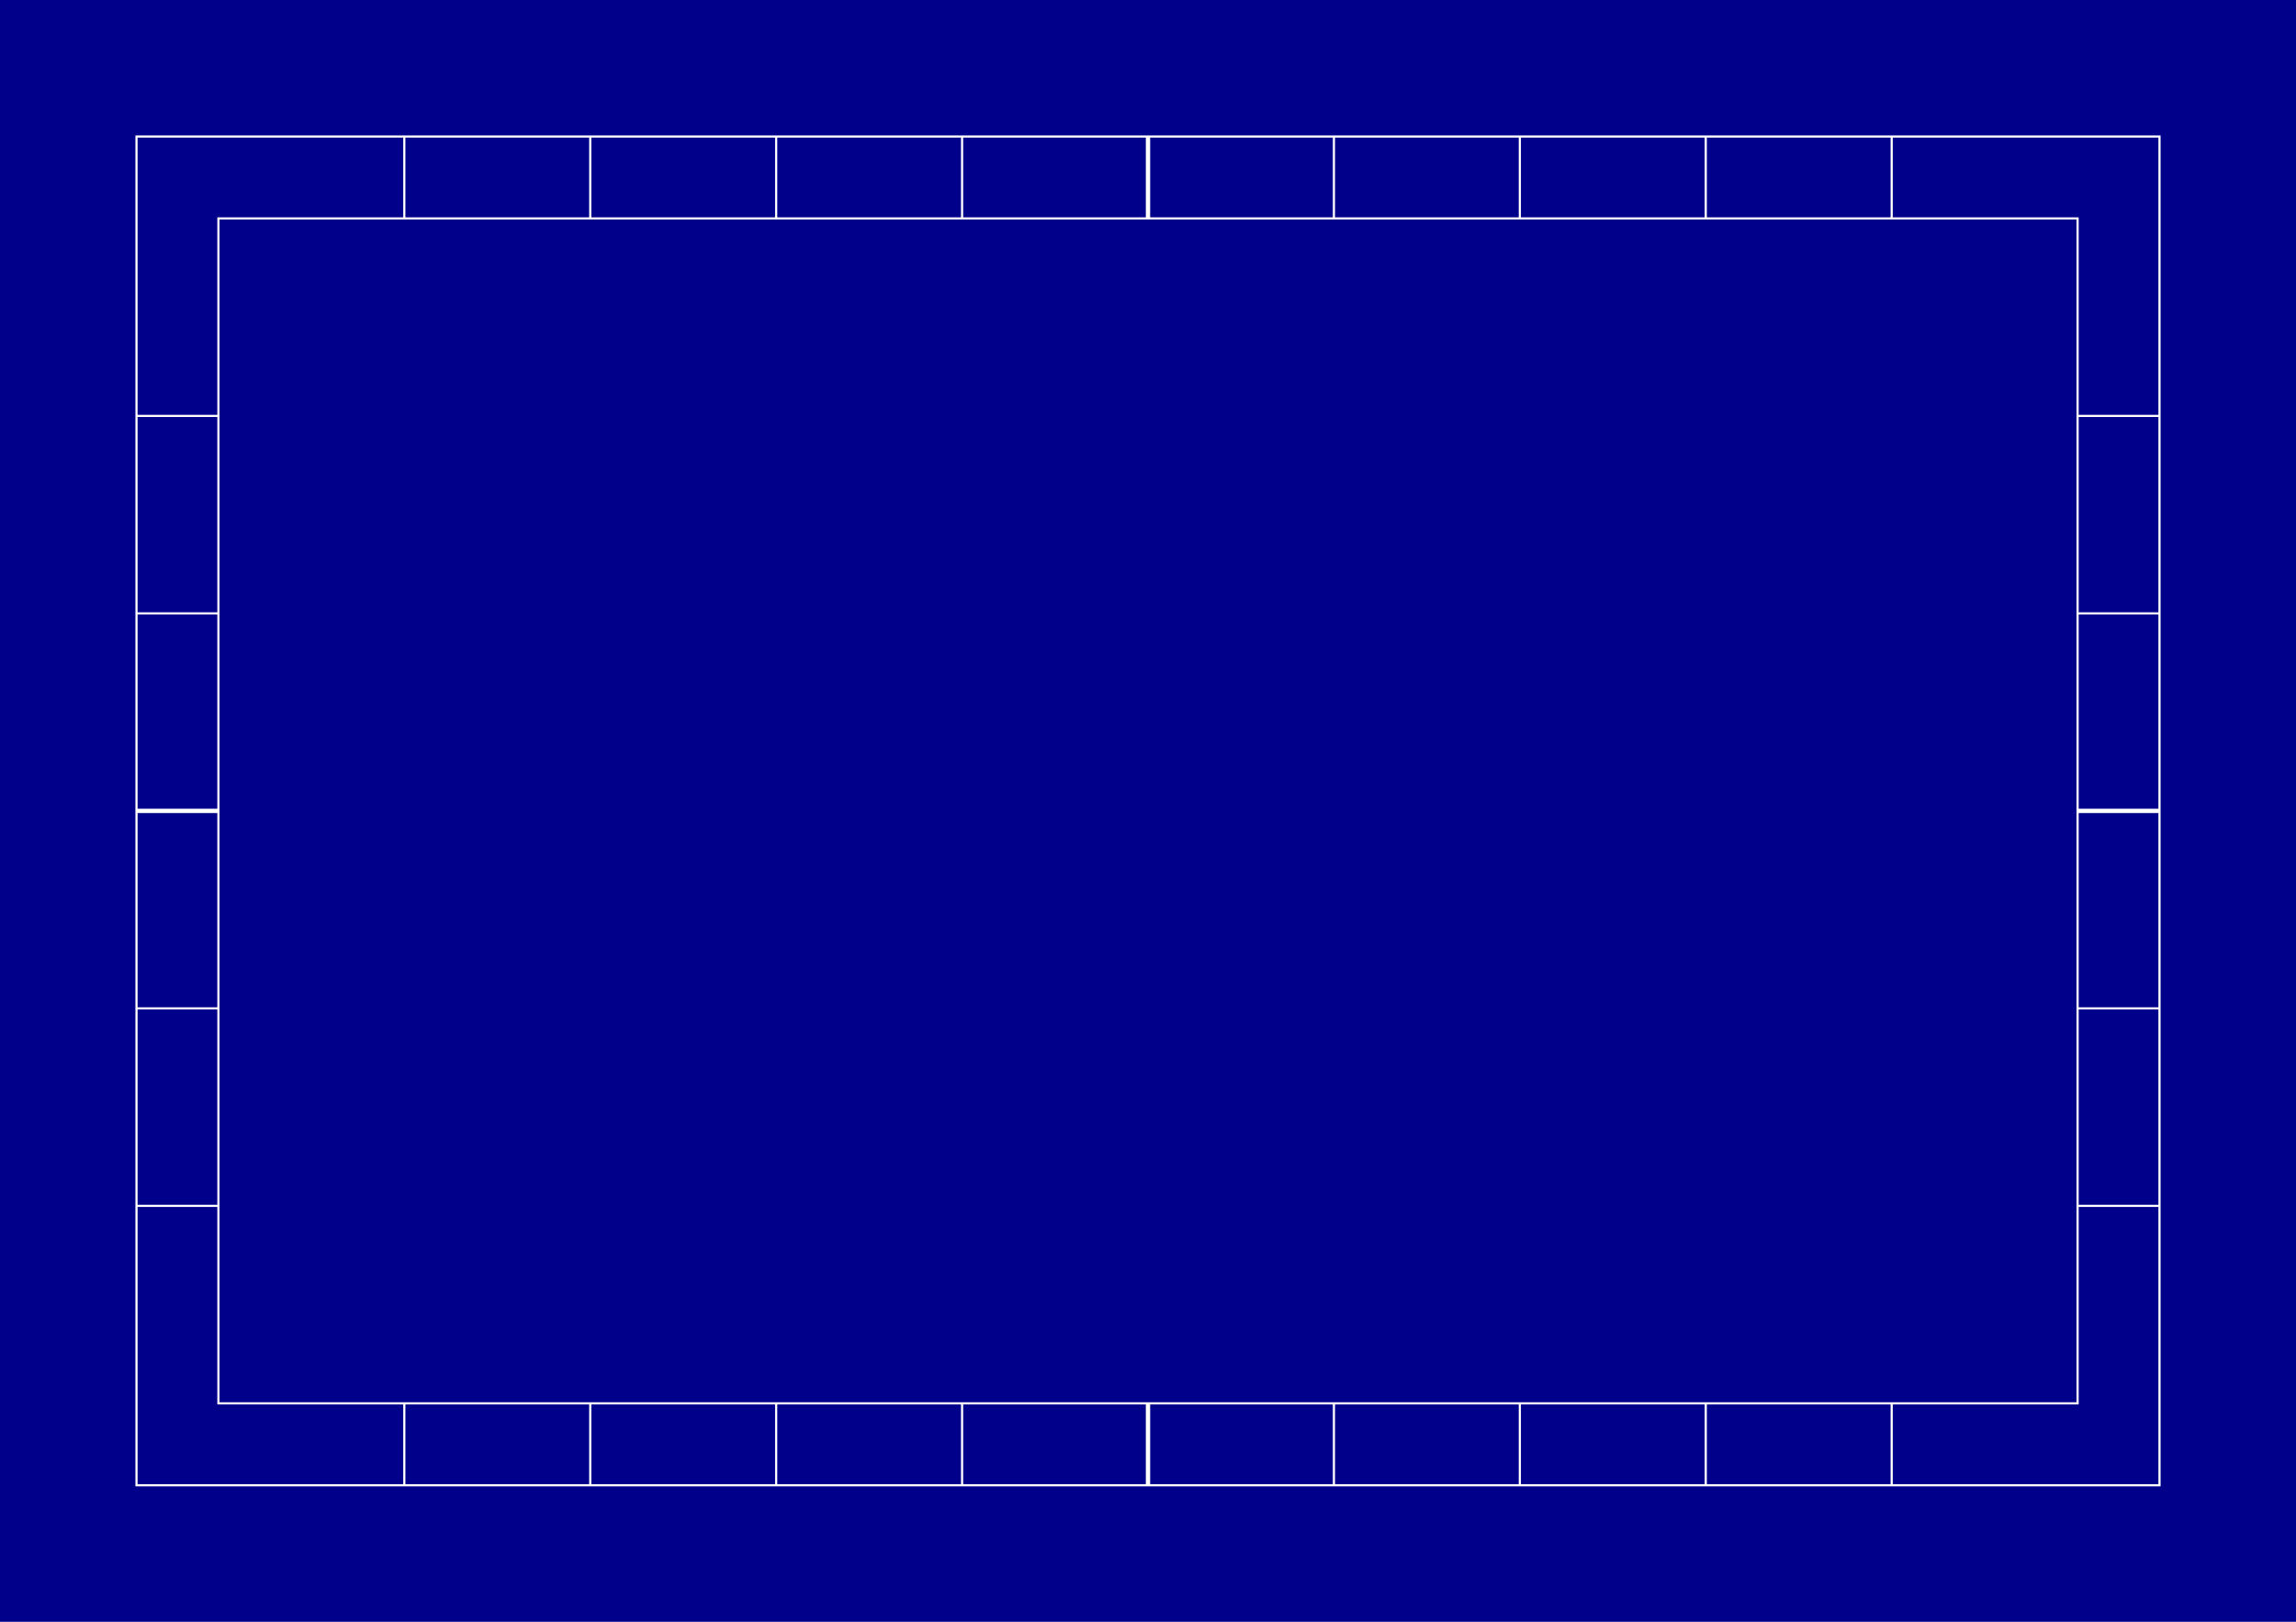
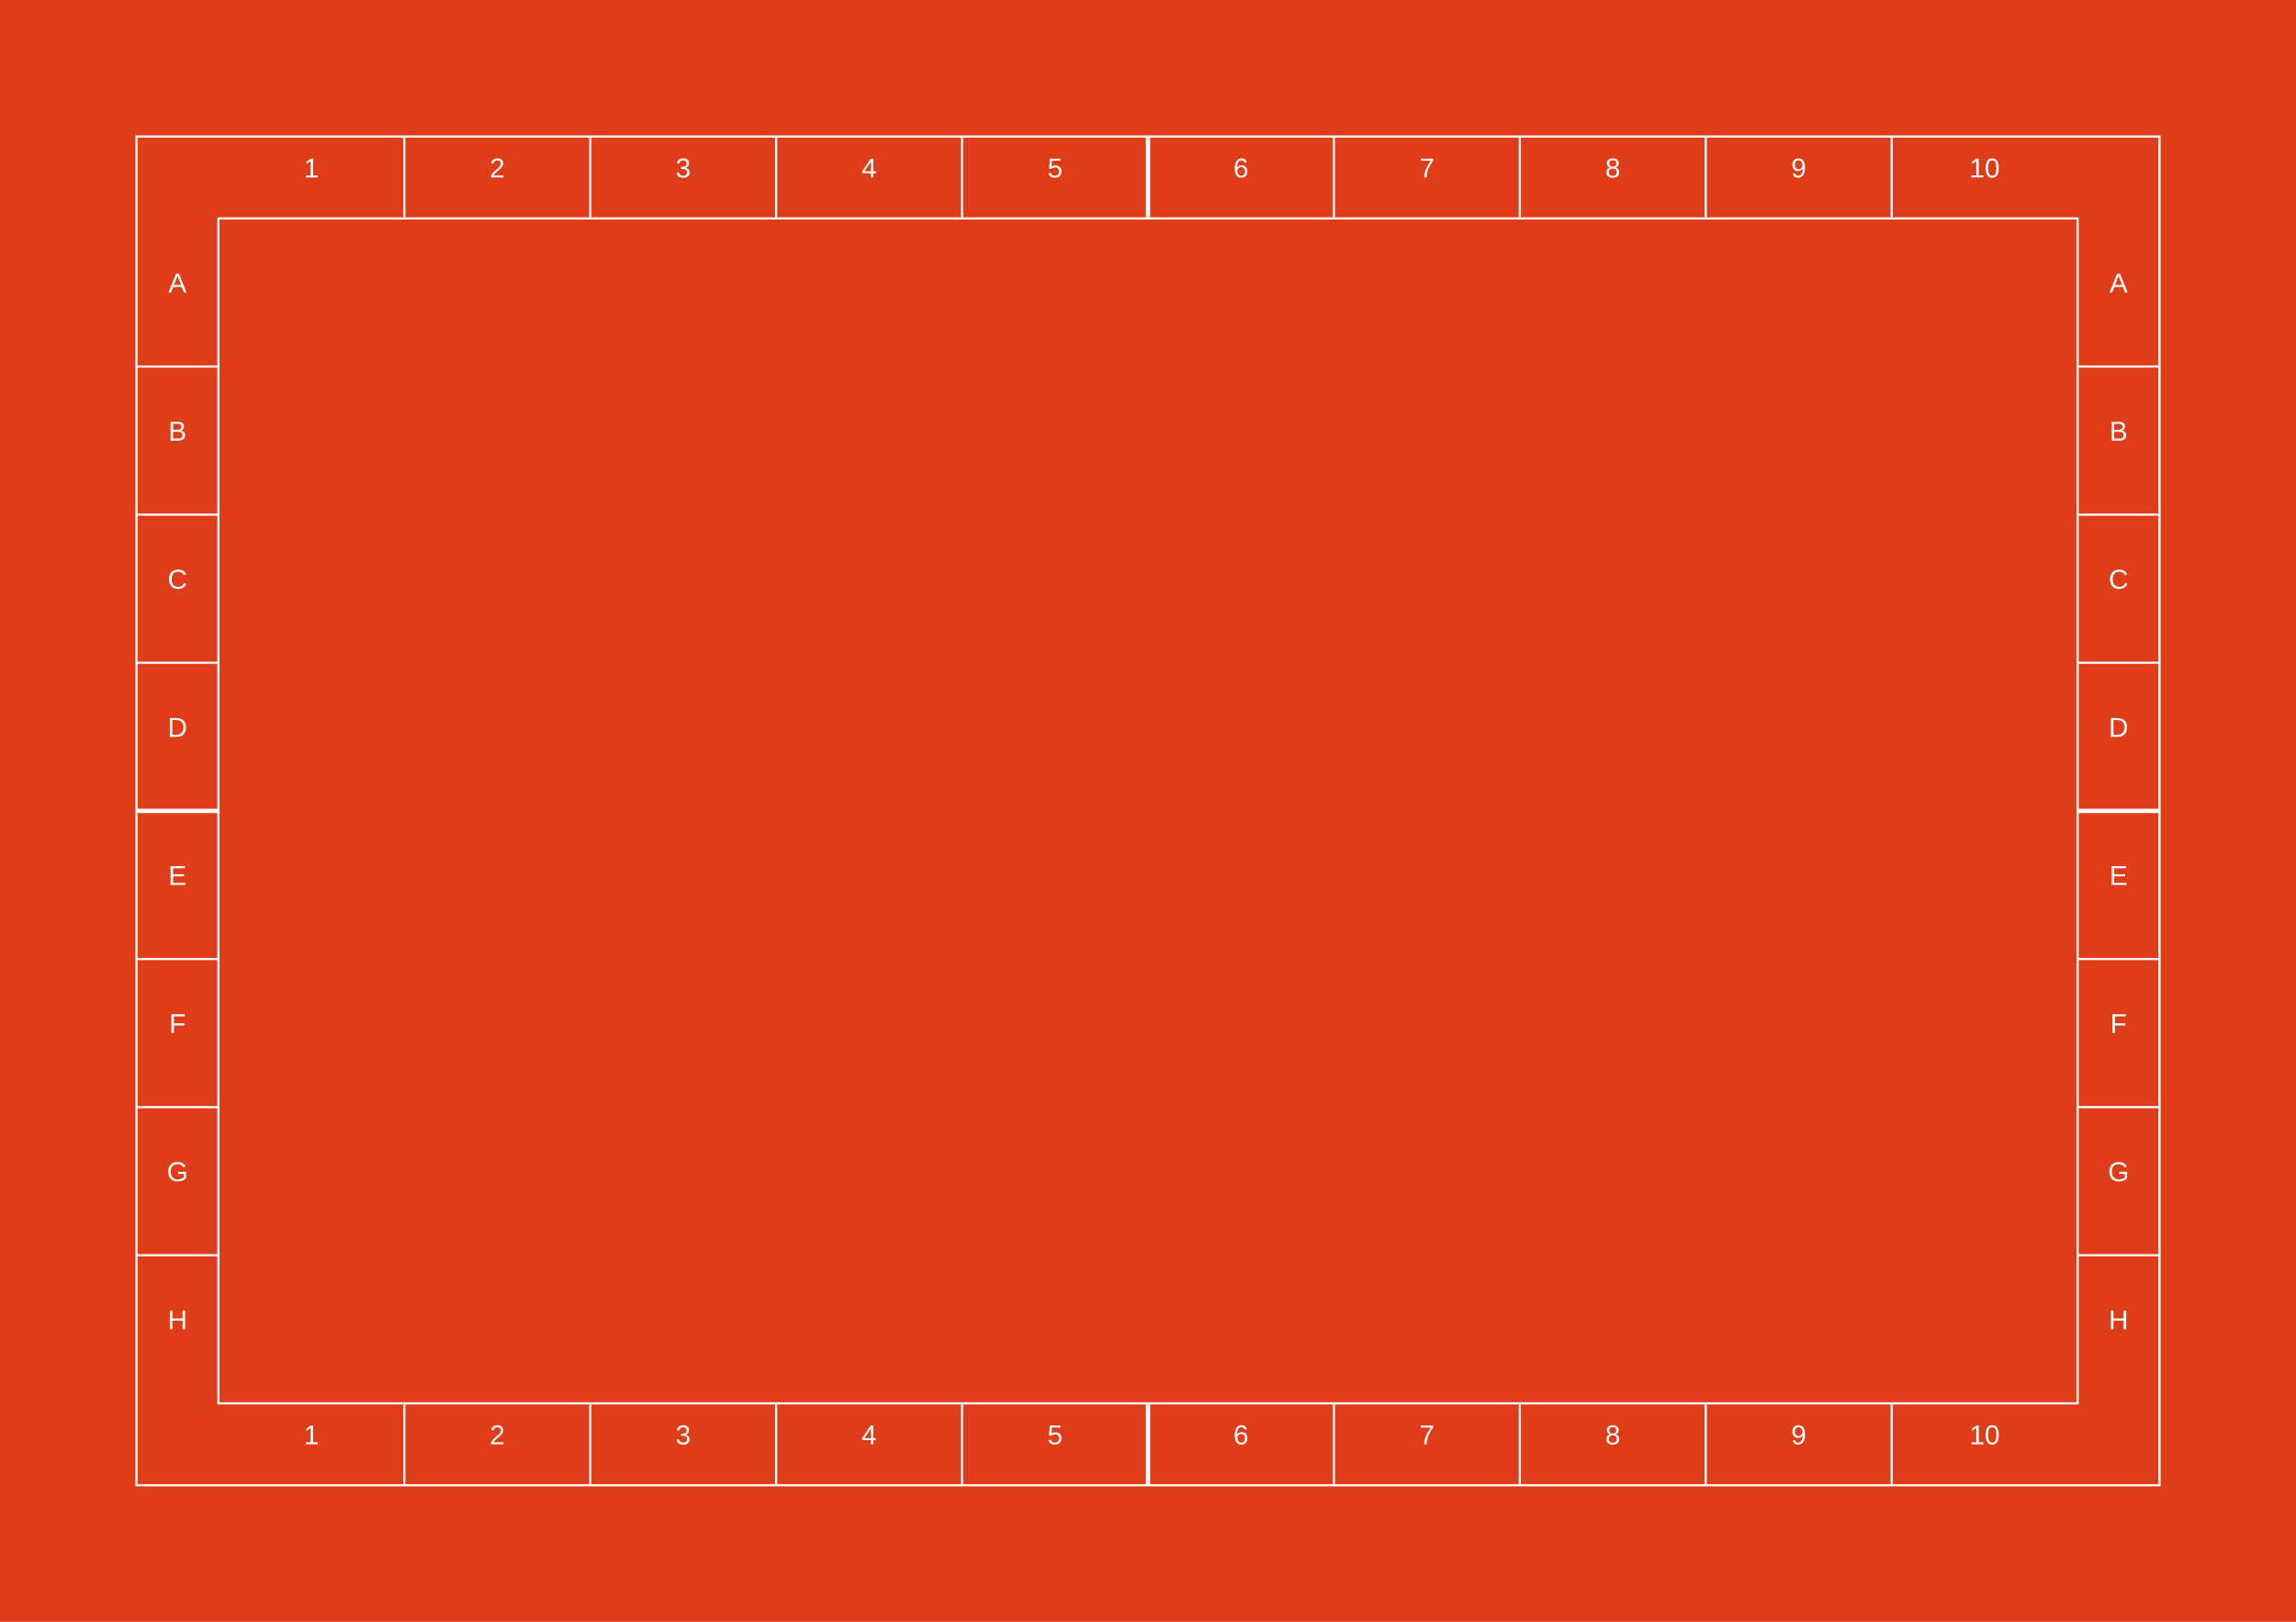
<svg xmlns="http://www.w3.org/2000/svg" baseProfile="tiny" height="594mm" version="1.2" width="841mm">
  <defs />
-   <rect fill="darkblue" height="594mm" width="841mm" x="0" y="0" />
-   <rect fill="none" height="494mm" stroke="white" stroke-width="3" width="741mm" x="50.0mm" y="50.0mm" />
-   <rect fill="none" height="434mm" stroke="white" stroke-width="3" width="681mm" x="80.0mm" y="80.0mm" />
-   <line stroke="white" stroke-width="6" x1="50.0mm" x2="80.0mm" y1="297.0mm" y2="297.0mm" />
-   <line stroke="white" stroke-width="6" x1="791.0mm" x2="761.0mm" y1="297.0mm" y2="297.0mm" />
-   <line stroke="white" stroke-width="3" x1="50.0mm" x2="80.0mm" y1="369.333mm" y2="369.333mm" />
-   <line stroke="white" stroke-width="3" x1="50.0mm" x2="80.0mm" y1="224.667mm" y2="224.667mm" />
-   <line stroke="white" stroke-width="3" x1="761.0mm" x2="791.0mm" y1="369.333mm" y2="369.333mm" />
-   <line stroke="white" stroke-width="3" x1="761.0mm" x2="791.0mm" y1="224.667mm" y2="224.667mm" />
-   <line stroke="white" stroke-width="3" x1="50.0mm" x2="80.0mm" y1="441.667mm" y2="441.667mm" />
-   <line stroke="white" stroke-width="3" x1="50.0mm" x2="80.0mm" y1="152.333mm" y2="152.333mm" />
-   <line stroke="white" stroke-width="3" x1="761.0mm" x2="791.0mm" y1="441.667mm" y2="441.667mm" />
-   <line stroke="white" stroke-width="3" x1="761.0mm" x2="791.0mm" y1="152.333mm" y2="152.333mm" />
-   <line stroke="white" stroke-width="6" x1="420.5mm" x2="420.5mm" y1="50.0mm" y2="80.0mm" />
-   <line stroke="white" stroke-width="6" x1="420.5mm" x2="420.5mm" y1="544.0mm" y2="514.0mm" />
-   <line stroke="white" stroke-width="3" x1="488.6mm" x2="488.6mm" y1="50.0mm" y2="80.0mm" />
-   <line stroke="white" stroke-width="3" x1="352.4mm" x2="352.4mm" y1="50.0mm" y2="80.0mm" />
-   <line stroke="white" stroke-width="3" x1="488.6mm" x2="488.6mm" y1="514.0mm" y2="544.0mm" />
-   <line stroke="white" stroke-width="3" x1="352.4mm" x2="352.4mm" y1="514.0mm" y2="544.0mm" />
-   <line stroke="white" stroke-width="3" x1="556.7mm" x2="556.7mm" y1="50.0mm" y2="80.0mm" />
-   <line stroke="white" stroke-width="3" x1="284.3mm" x2="284.3mm" y1="50.0mm" y2="80.0mm" />
-   <line stroke="white" stroke-width="3" x1="556.7mm" x2="556.7mm" y1="514.0mm" y2="544.0mm" />
-   <line stroke="white" stroke-width="3" x1="284.3mm" x2="284.3mm" y1="514.0mm" y2="544.0mm" />
-   <line stroke="white" stroke-width="3" x1="624.8mm" x2="624.8mm" y1="50.0mm" y2="80.0mm" />
-   <line stroke="white" stroke-width="3" x1="216.2mm" x2="216.2mm" y1="50.0mm" y2="80.0mm" />
-   <line stroke="white" stroke-width="3" x1="624.8mm" x2="624.8mm" y1="514.0mm" y2="544.0mm" />
-   <line stroke="white" stroke-width="3" x1="216.2mm" x2="216.2mm" y1="514.0mm" y2="544.0mm" />
-   <line stroke="white" stroke-width="3" x1="692.9mm" x2="692.9mm" y1="50.0mm" y2="80.0mm" />
-   <line stroke="white" stroke-width="3" x1="148.1mm" x2="148.1mm" y1="50.0mm" y2="80.0mm" />
-   <line stroke="white" stroke-width="3" x1="692.9mm" x2="692.9mm" y1="514.0mm" y2="544.0mm" />
-   <line stroke="white" stroke-width="3" x1="148.1mm" x2="148.1mm" y1="514.0mm" y2="544.0mm" />
+   <rect fill="#df3d19" height="594mm" width="841mm" x="0" y="0" />
+   <rect fill="none" height="494mm" stroke="white" stroke-width="3" width="741mm" x="50mm" y="50mm" />
+   <rect fill="none" height="434mm" stroke="white" stroke-width="3" width="681mm" x="80mm" y="80mm" />
+   <line stroke="white" stroke-width="6" x1="50mm" x2="80mm" y1="297mm" y2="297mm" />
+   <line stroke="white" stroke-width="6" x1="791mm" x2="761mm" y1="297mm" y2="297mm" />
+   <line stroke="white" stroke-width="3" x1="50mm" x2="80mm" y1="351.25mm" y2="351.25mm" />
+   <text fill="white" font-family="Arial" font-size="10mm" text-anchor="middle" x="65mm" y="324.125mm">E</text>
+   <line stroke="white" stroke-width="3" x1="50mm" x2="80mm" y1="242.75mm" y2="242.75mm" />
+   <text fill="white" font-family="Arial" font-size="10mm" text-anchor="middle" x="65mm" y="269.875mm">D</text>
+   <line stroke="white" stroke-width="3" x1="761mm" x2="791mm" y1="351.25mm" y2="351.25mm" />
+   <text fill="white" font-family="Arial" font-size="10mm" text-anchor="middle" x="776mm" y="324.125mm">E</text>
+   <line stroke="white" stroke-width="3" x1="761mm" x2="791mm" y1="242.75mm" y2="242.75mm" />
+   <text fill="white" font-family="Arial" font-size="10mm" text-anchor="middle" x="776mm" y="269.875mm">D</text>
+   <line stroke="white" stroke-width="3" x1="50mm" x2="80mm" y1="405.5mm" y2="405.5mm" />
+   <text fill="white" font-family="Arial" font-size="10mm" text-anchor="middle" x="65mm" y="378.375mm">F</text>
+   <line stroke="white" stroke-width="3" x1="50mm" x2="80mm" y1="188.5mm" y2="188.5mm" />
+   <text fill="white" font-family="Arial" font-size="10mm" text-anchor="middle" x="65mm" y="215.625mm">C</text>
+   <line stroke="white" stroke-width="3" x1="761mm" x2="791mm" y1="405.5mm" y2="405.5mm" />
+   <text fill="white" font-family="Arial" font-size="10mm" text-anchor="middle" x="776mm" y="378.375mm">F</text>
+   <line stroke="white" stroke-width="3" x1="761mm" x2="791mm" y1="188.5mm" y2="188.5mm" />
+   <text fill="white" font-family="Arial" font-size="10mm" text-anchor="middle" x="776mm" y="215.625mm">C</text>
+   <line stroke="white" stroke-width="3" x1="50mm" x2="80mm" y1="459.75mm" y2="459.75mm" />
+   <text fill="white" font-family="Arial" font-size="10mm" text-anchor="middle" x="65mm" y="432.625mm">G</text>
+   <line stroke="white" stroke-width="3" x1="50mm" x2="80mm" y1="134.25mm" y2="134.25mm" />
+   <text fill="white" font-family="Arial" font-size="10mm" text-anchor="middle" x="65mm" y="161.375mm">B</text>
+   <line stroke="white" stroke-width="3" x1="761mm" x2="791mm" y1="459.75mm" y2="459.75mm" />
+   <text fill="white" font-family="Arial" font-size="10mm" text-anchor="middle" x="776mm" y="432.625mm">G</text>
+   <line stroke="white" stroke-width="3" x1="761mm" x2="791mm" y1="134.25mm" y2="134.25mm" />
+   <text fill="white" font-family="Arial" font-size="10mm" text-anchor="middle" x="776mm" y="161.375mm">B</text>
+   <text fill="white" font-family="Arial" font-size="10mm" text-anchor="middle" x="65mm" y="486.875mm">H</text>
+   <text fill="white" font-family="Arial" font-size="10mm" text-anchor="middle" x="776mm" y="486.875mm">H</text>
+   <text fill="white" font-family="Arial" font-size="10mm" text-anchor="middle" x="65mm" y="107.125mm">A</text>
+   <text fill="white" font-family="Arial" font-size="10mm" text-anchor="middle" x="776mm" y="107.125mm">A</text>
+   <line stroke="white" stroke-width="6" x1="420.5mm" x2="420.5mm" y1="50mm" y2="80mm" />
+   <line stroke="white" stroke-width="6" x1="420.5mm" x2="420.5mm" y1="544mm" y2="514mm" />
+   <line stroke="white" stroke-width="3" x1="488.6mm" x2="488.6mm" y1="50mm" y2="80mm" />
+   <text fill="white" font-family="Arial" font-size="10mm" text-anchor="middle" x="454.55mm" y="65mm">6</text>
+   <line stroke="white" stroke-width="3" x1="352.4mm" x2="352.4mm" y1="50mm" y2="80mm" />
+   <text fill="white" font-family="Arial" font-size="10mm" text-anchor="middle" x="386.45mm" y="65mm">5</text>
+   <line stroke="white" stroke-width="3" x1="488.6mm" x2="488.6mm" y1="514mm" y2="544mm" />
+   <text fill="white" font-family="Arial" font-size="10mm" text-anchor="middle" x="454.55mm" y="529mm">6</text>
+   <line stroke="white" stroke-width="3" x1="352.4mm" x2="352.4mm" y1="514mm" y2="544mm" />
+   <text fill="white" font-family="Arial" font-size="10mm" text-anchor="middle" x="386.45mm" y="529mm">5</text>
+   <line stroke="white" stroke-width="3" x1="556.7mm" x2="556.7mm" y1="50mm" y2="80mm" />
+   <text fill="white" font-family="Arial" font-size="10mm" text-anchor="middle" x="522.65mm" y="65mm">7</text>
+   <line stroke="white" stroke-width="3" x1="284.3mm" x2="284.3mm" y1="50mm" y2="80mm" />
+   <text fill="white" font-family="Arial" font-size="10mm" text-anchor="middle" x="318.35mm" y="65mm">4</text>
+   <line stroke="white" stroke-width="3" x1="556.7mm" x2="556.7mm" y1="514mm" y2="544mm" />
+   <text fill="white" font-family="Arial" font-size="10mm" text-anchor="middle" x="522.65mm" y="529mm">7</text>
+   <line stroke="white" stroke-width="3" x1="284.3mm" x2="284.3mm" y1="514mm" y2="544mm" />
+   <text fill="white" font-family="Arial" font-size="10mm" text-anchor="middle" x="318.35mm" y="529mm">4</text>
+   <line stroke="white" stroke-width="3" x1="624.8mm" x2="624.8mm" y1="50mm" y2="80mm" />
+   <text fill="white" font-family="Arial" font-size="10mm" text-anchor="middle" x="590.75mm" y="65mm">8</text>
+   <line stroke="white" stroke-width="3" x1="216.2mm" x2="216.2mm" y1="50mm" y2="80mm" />
+   <text fill="white" font-family="Arial" font-size="10mm" text-anchor="middle" x="250.25mm" y="65mm">3</text>
+   <line stroke="white" stroke-width="3" x1="624.8mm" x2="624.8mm" y1="514mm" y2="544mm" />
+   <text fill="white" font-family="Arial" font-size="10mm" text-anchor="middle" x="590.75mm" y="529mm">8</text>
+   <line stroke="white" stroke-width="3" x1="216.2mm" x2="216.2mm" y1="514mm" y2="544mm" />
+   <text fill="white" font-family="Arial" font-size="10mm" text-anchor="middle" x="250.25mm" y="529mm">3</text>
+   <line stroke="white" stroke-width="3" x1="692.9mm" x2="692.9mm" y1="50mm" y2="80mm" />
+   <text fill="white" font-family="Arial" font-size="10mm" text-anchor="middle" x="658.85mm" y="65mm">9</text>
+   <line stroke="white" stroke-width="3" x1="148.1mm" x2="148.1mm" y1="50mm" y2="80mm" />
+   <text fill="white" font-family="Arial" font-size="10mm" text-anchor="middle" x="182.15mm" y="65mm">2</text>
+   <line stroke="white" stroke-width="3" x1="692.9mm" x2="692.9mm" y1="514mm" y2="544mm" />
+   <text fill="white" font-family="Arial" font-size="10mm" text-anchor="middle" x="658.85mm" y="529mm">9</text>
+   <line stroke="white" stroke-width="3" x1="148.1mm" x2="148.1mm" y1="514mm" y2="544mm" />
+   <text fill="white" font-family="Arial" font-size="10mm" text-anchor="middle" x="182.15mm" y="529mm">2</text>
+   <text fill="white" font-family="Arial" font-size="10mm" text-anchor="middle" x="726.95mm" y="65mm">10</text>
+   <text fill="white" font-family="Arial" font-size="10mm" text-anchor="middle" x="726.95mm" y="529mm">10</text>
+   <text fill="white" font-family="Arial" font-size="10mm" text-anchor="middle" x="114.05mm" y="529mm">1</text>
+   <text fill="white" font-family="Arial" font-size="10mm" text-anchor="middle" x="114.05mm" y="65mm">1</text>
</svg>
